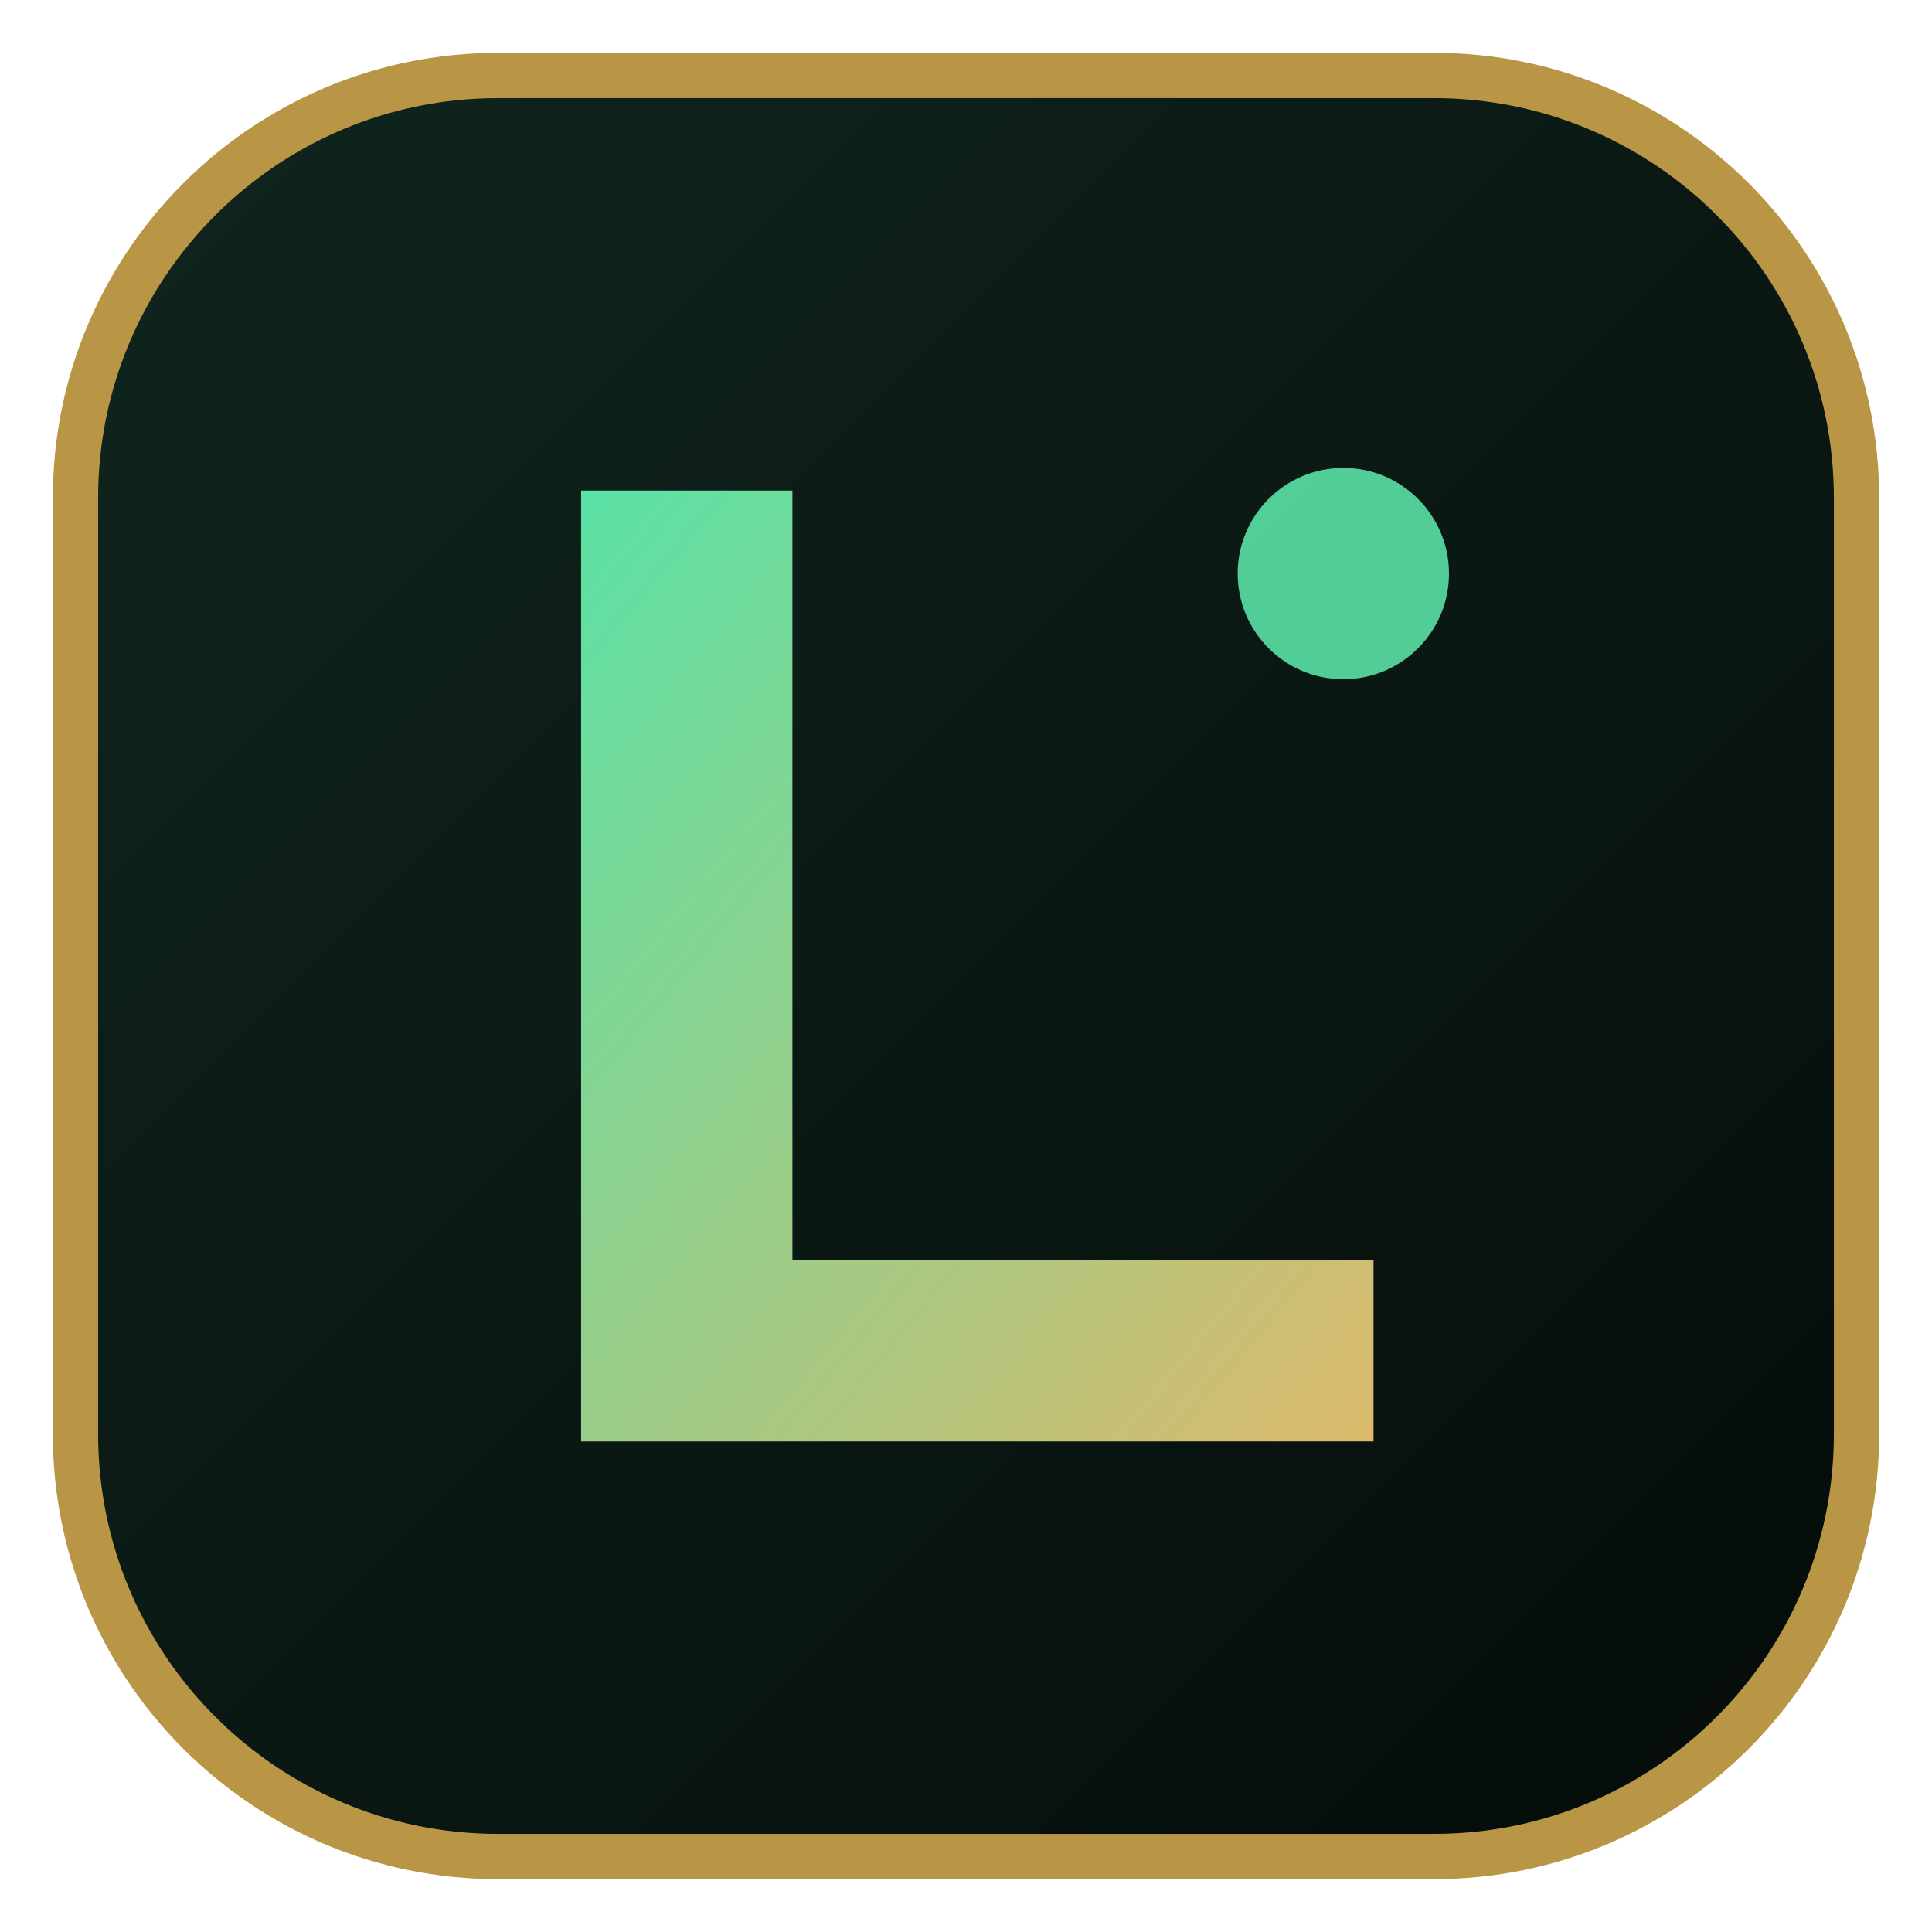
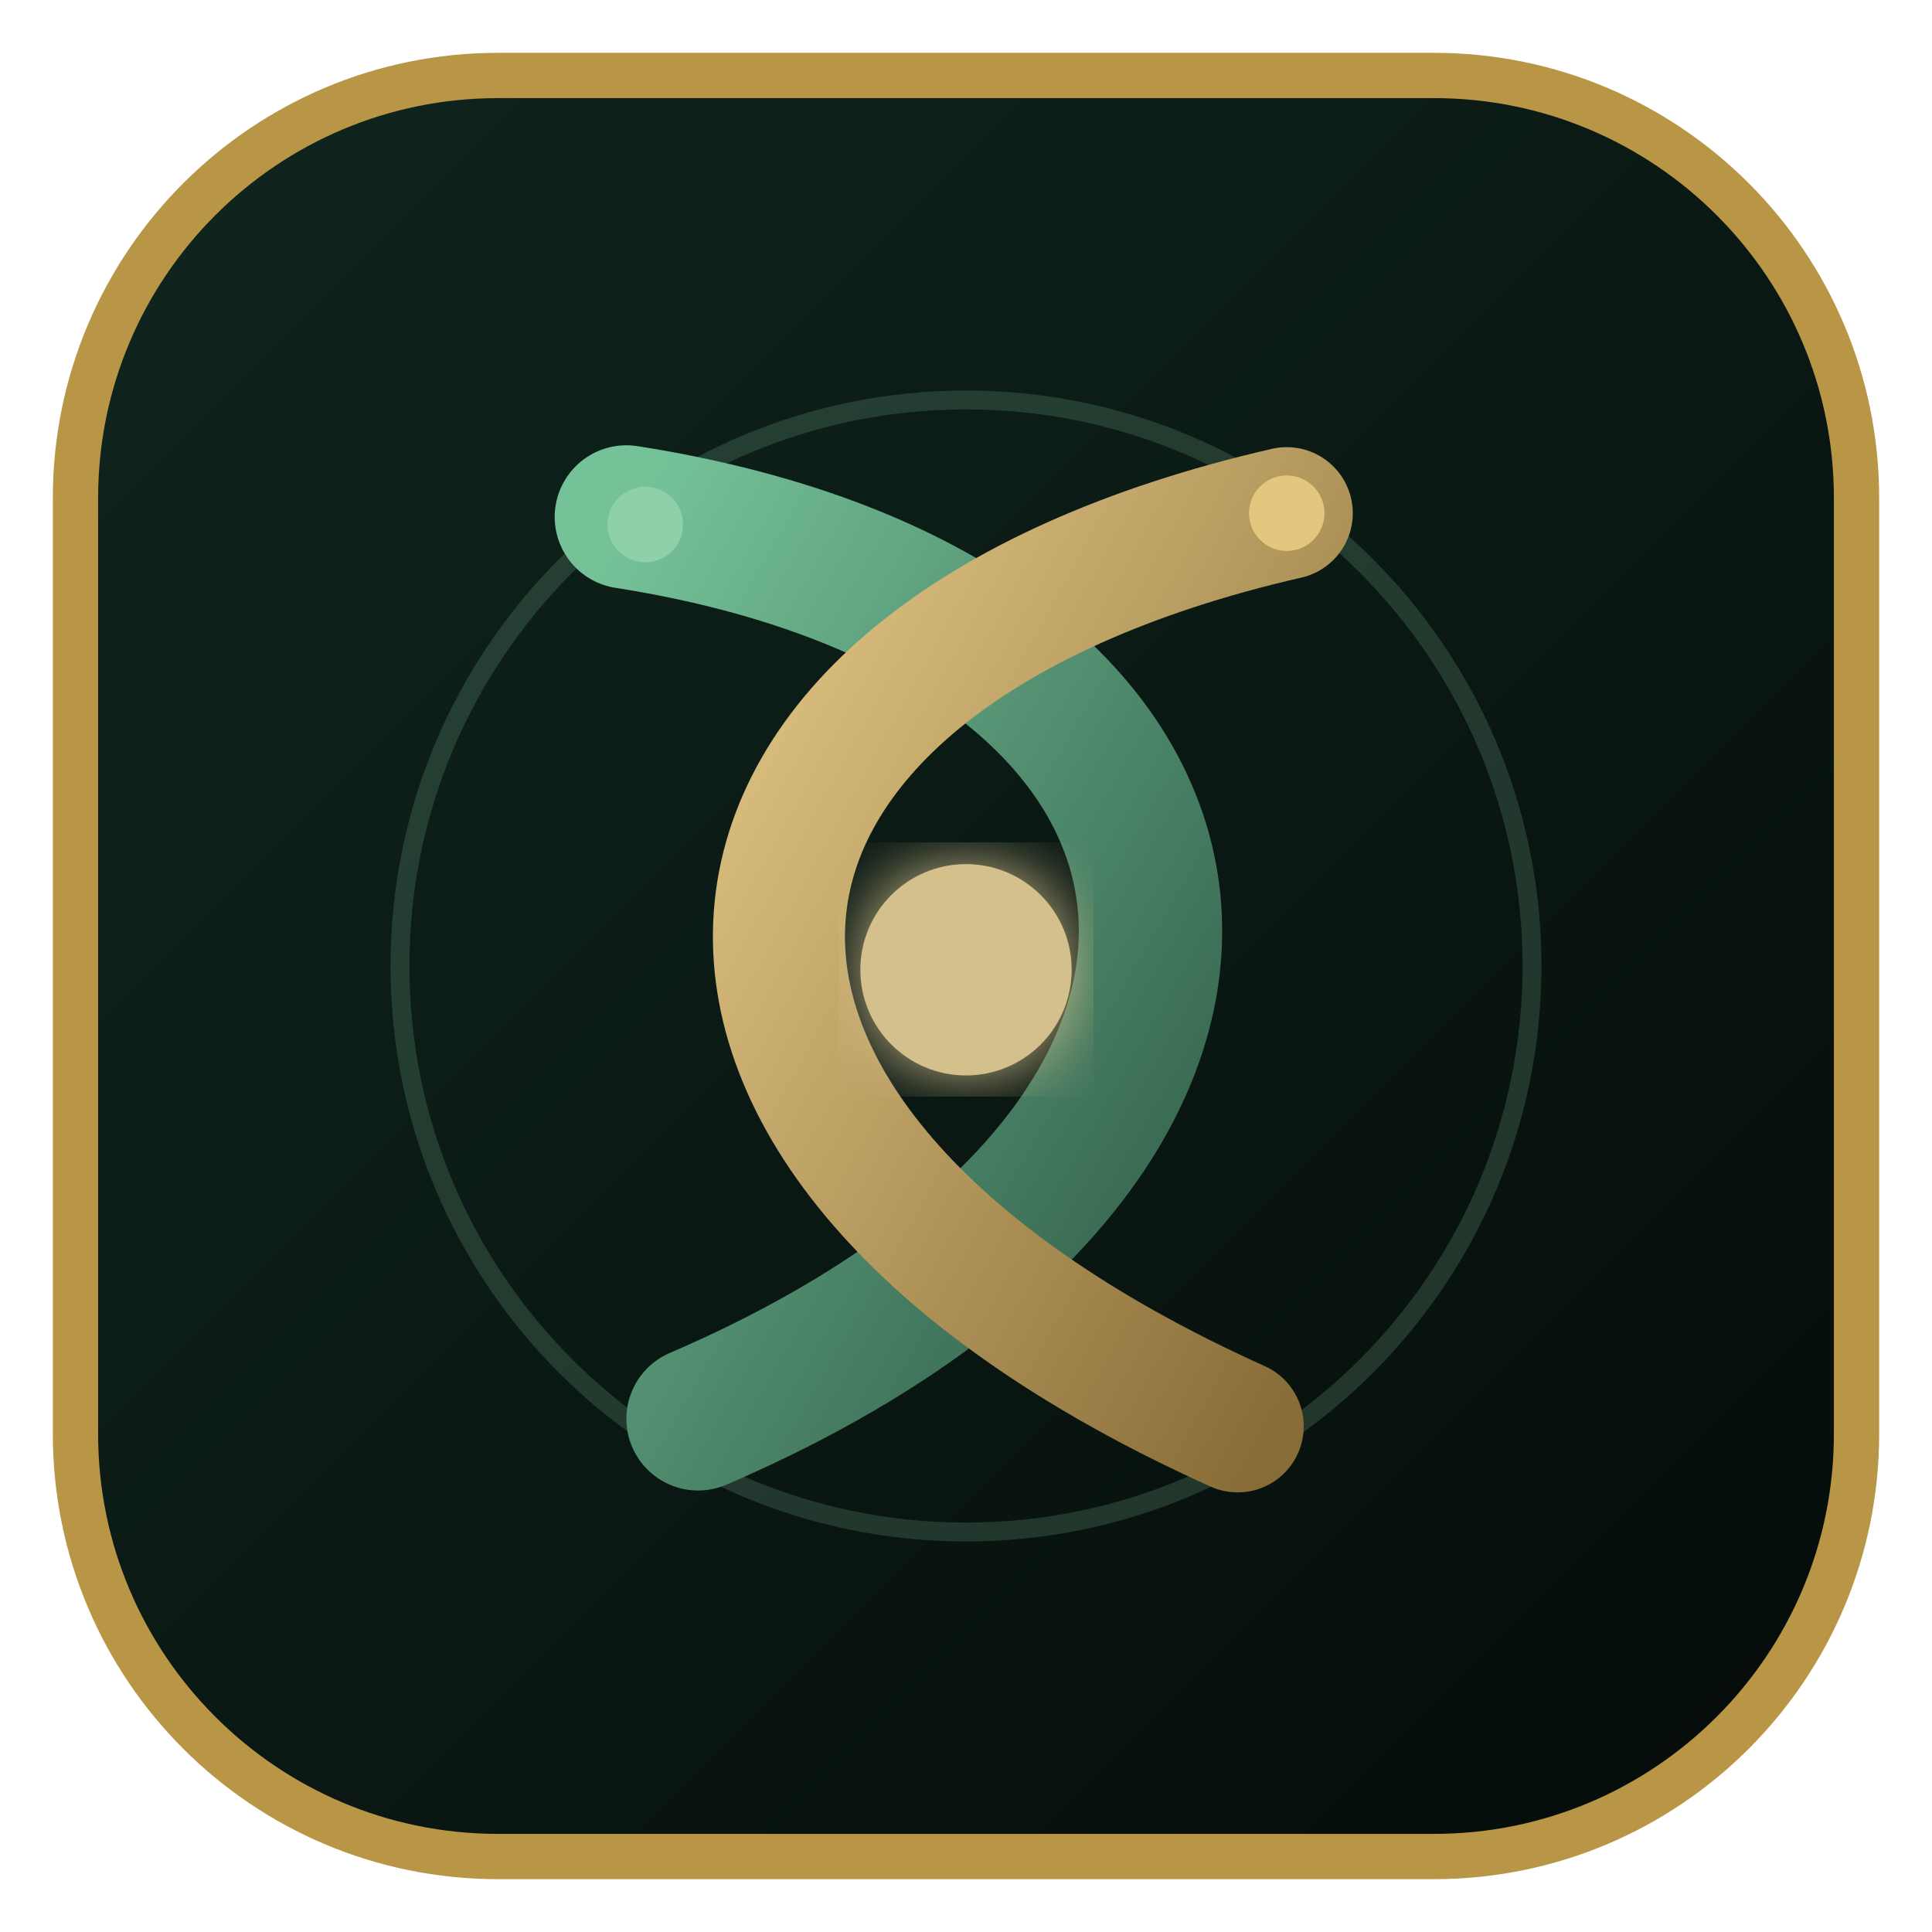
<svg xmlns="http://www.w3.org/2000/svg" viewBox="0 0 512 512">
  <defs>
    <linearGradient id="background" x1="0" y1="0" x2="1" y2="1">
      <stop offset="0" stop-color="#10261f" />
      <stop offset="1" stop-color="#050b09" />
    </linearGradient>
-     <linearGradient id="mark" x1="0" y1="0" x2="1" y2="1">
-       <stop offset="0" stop-color="#5ae1a5" />
-       <stop offset="1" stop-color="#dcb96c" />
+     <linearGradient id="green" x1="0" y1="0" x2="1" y2="1">
+       <stop offset="0" stop-color="#75c299" />
+       <stop offset="1" stop-color="#315e49" />
    </linearGradient>
+     <linearGradient id="gold" x1="0" y1="0" x2="1" y2="1">
+       <stop offset="0" stop-color="#e1c584" />
+       <stop offset="1" stop-color="#876c37" />
+     </linearGradient>
+     <filter id="glow">
+       <feGaussianBlur stdDeviation="9" result="b" />
+       <feMerge>
+         <feMergeNode in="b" />
+         <feMergeNode in="SourceGraphic" />
+       </feMerge>
+     </filter>
  </defs>
  <rect x="20" y="20" width="472" height="472" rx="112" fill="url(#background)" stroke="#b99646" stroke-width="12" />
-   <path d="M154 130v252h210v-48H210V130z" fill="url(#mark)" />
-   <circle cx="356" cy="152" r="28" fill="#5ae1a5" opacity=".9" />
+   <circle cx="256" cy="256" r="150" fill="none" stroke="#5d8b70" stroke-width="5" opacity=".3" />
+   <path d="M166 137C338 164 357 302 185 376" fill="none" stroke="url(#green)" stroke-width="38" stroke-linecap="round" />
+   <path d="M341 136C171 175 157 301 328 378" fill="none" stroke="url(#gold)" stroke-width="35" stroke-linecap="round" />
+   <circle cx="256" cy="257" r="28" fill="#d4c08c" filter="url(#glow)" />
+   <circle cx="171" cy="139" r="10" fill="#8ed0aa" />
+   <circle cx="341" cy="136" r="10" fill="#e3c77f" />
</svg>
